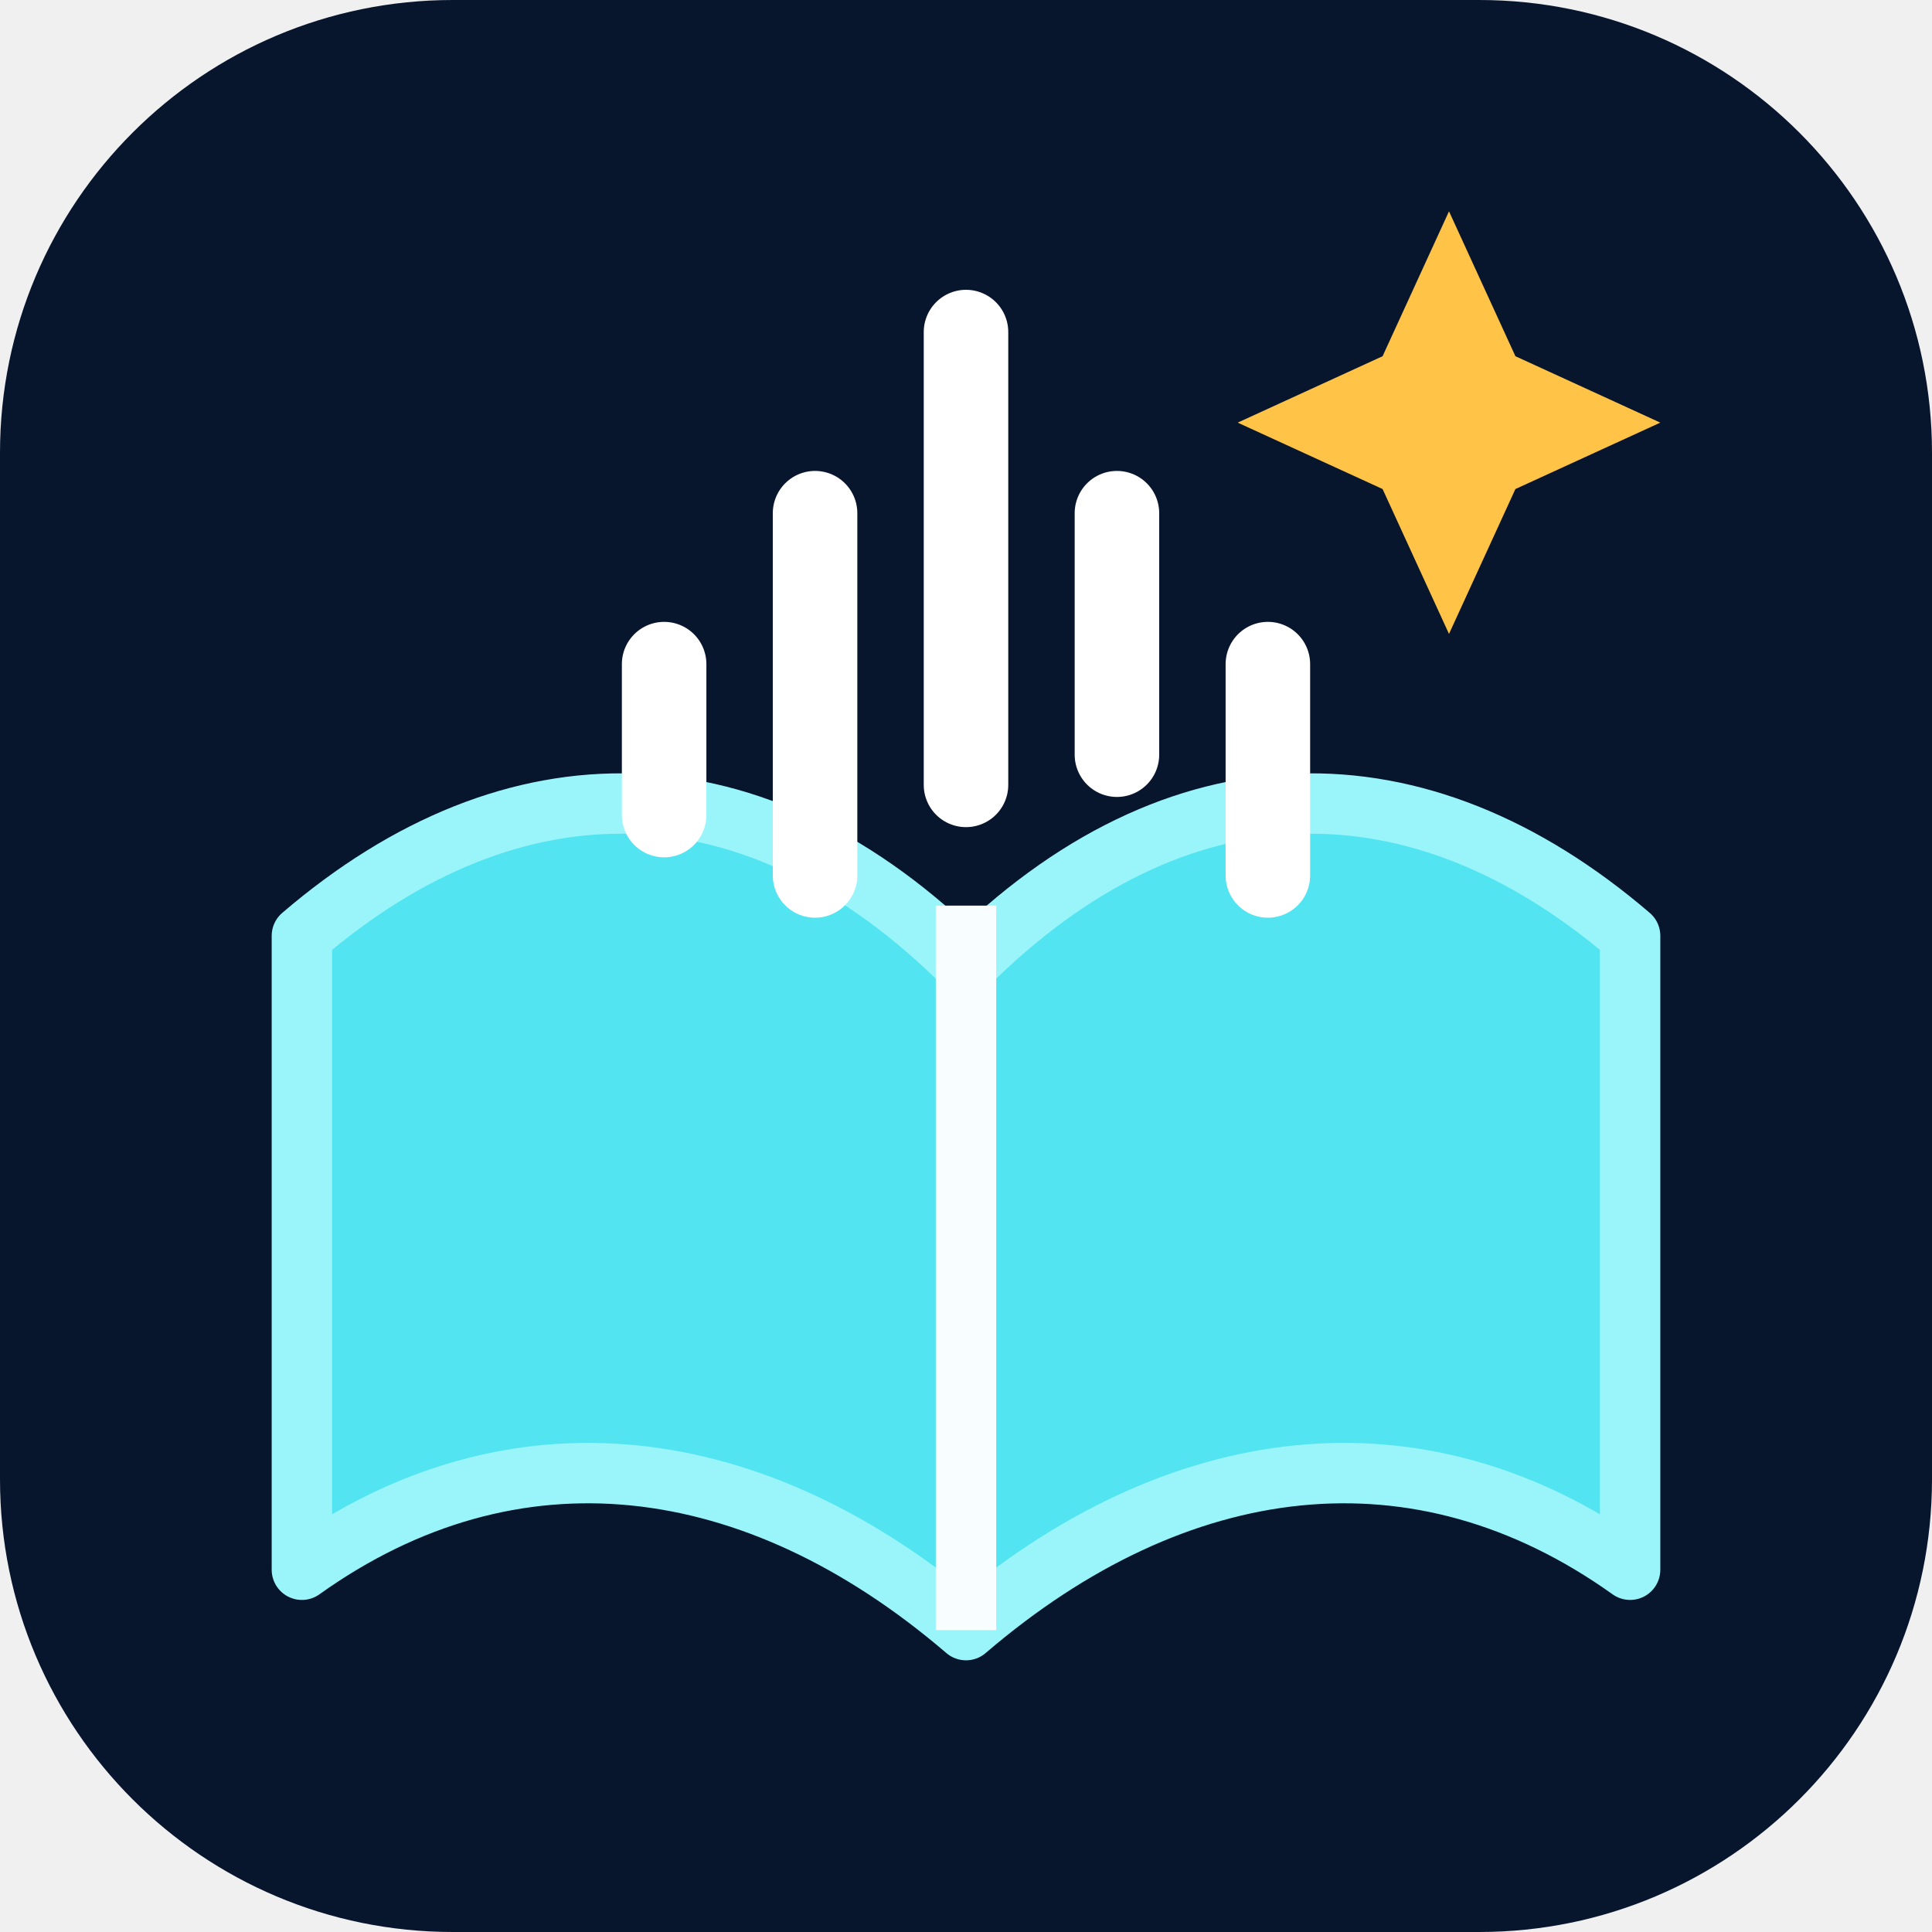
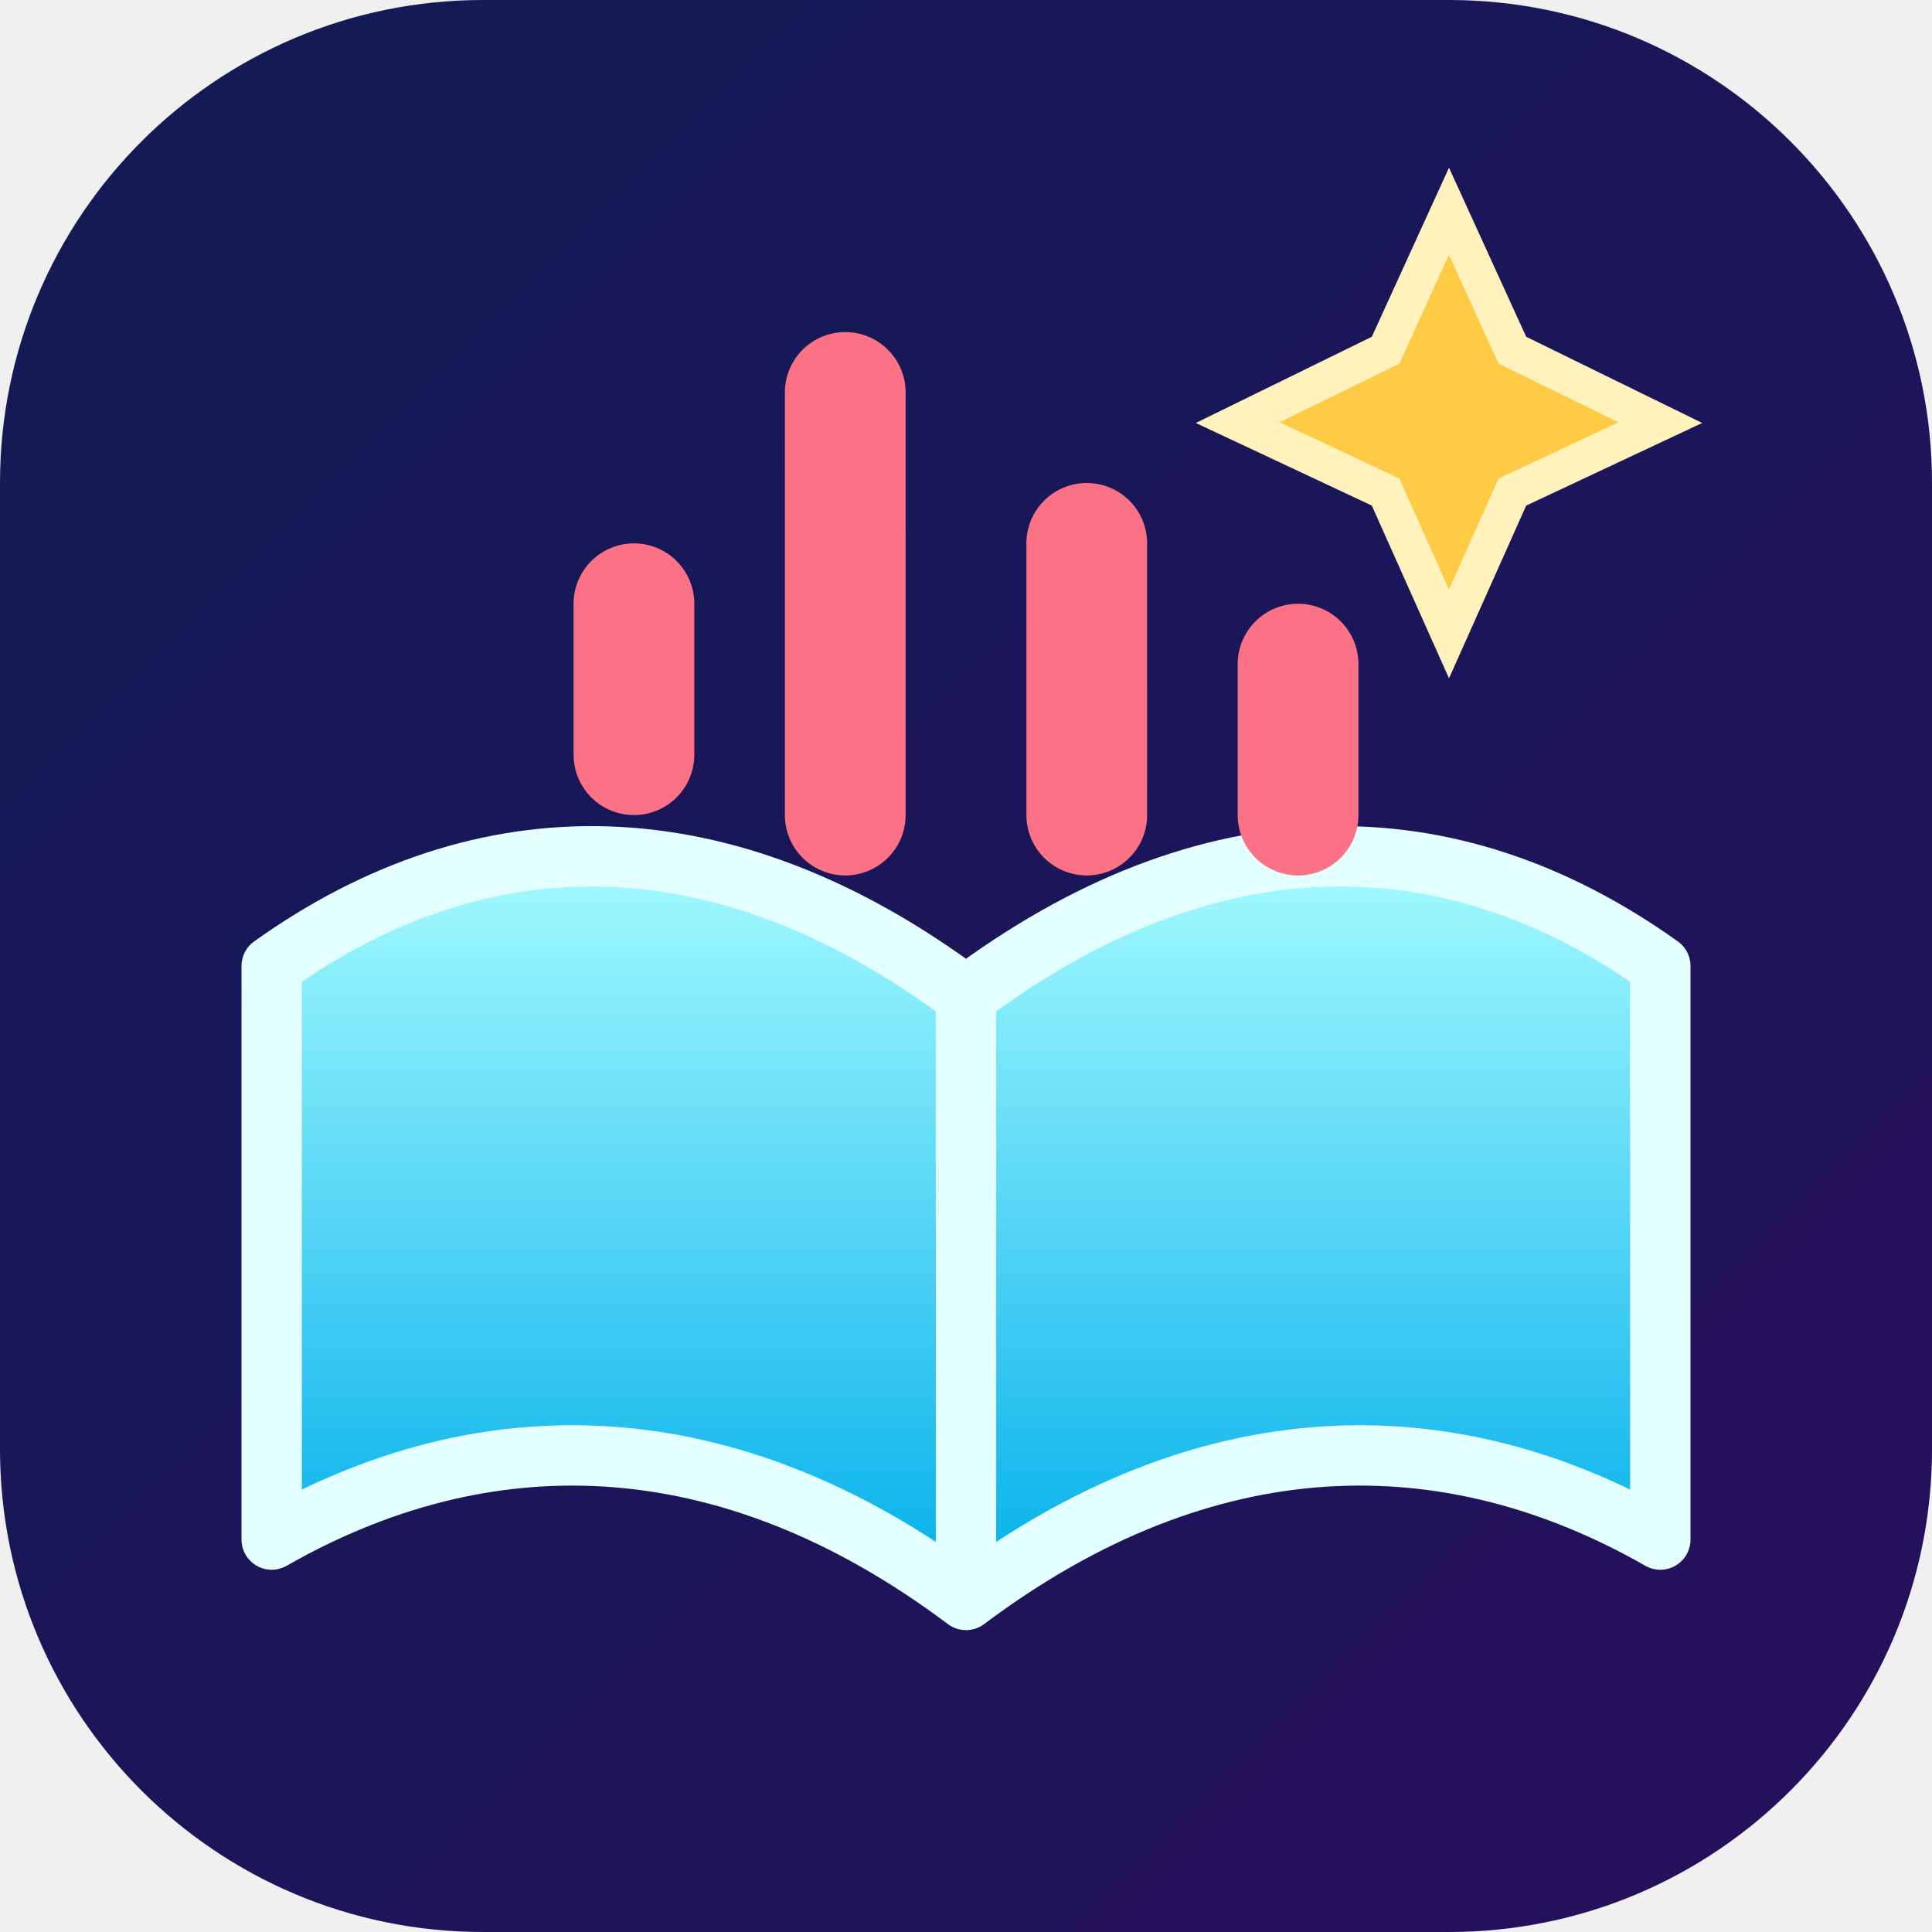
<svg xmlns="http://www.w3.org/2000/svg" viewBox="0 0 64 64">
-   <rect width="64" height="64" rx="15" fill="#07152d" />
-   <path d="M10 31c7-6 15-6 22 1v22c-7-6-15-7-22-2V31Zm44 0c-7-6-15-6-22 1v22c7-6 15-7 22-2V31Z" fill="#53e4f2" stroke="#9af5fa" stroke-width="2" stroke-linejoin="round" />
-   <path d="M32 30v24" stroke="#f8fdff" stroke-width="2" />
-   <path d="M22 27v-5m5 7V17m5 9V11m5 14V17m5 12v-7" stroke="#fff" stroke-width="2.8" stroke-linecap="round" />
-   <path d="M48 7l2.2 4.8L55 14l-4.8 2.2L48 21l-2.2-4.8L41 14l4.8-2.2L48 7Z" fill="#ffc447" />
+   <defs>
+     <linearGradient id="bg" x2="1" y2="1">
+       <stop stop-color="#111b55" />
+       <stop offset="1" stop-color="#25105c" />
+     </linearGradient>
+     <linearGradient id="book" x2="0" y2="1">
+       <stop stop-color="#a5fbff" />
+       <stop offset="1" stop-color="#00aeea" />
+     </linearGradient>
+   </defs>
+   <rect width="64" height="64" rx="16" fill="url(#bg)" />
+   <path d="M9 32c7-5 15-5 23 1v20c-8-6-16-6-23-2V32Zm46 0c-7-5-15-5-23 1v20c8-6 16-6 23-2V32Z" fill="url(#book)" stroke="#e3ffff" stroke-width="2" stroke-linejoin="round" />
+   <path d="M21 25v-5m7 7V13m8 14V18m7 9v-5" stroke="#fb7185" stroke-width="4" stroke-linecap="round" />
+   <path d="m48 7 2.1 4.6L55 14l-4.9 2.3L48 21l-2.1-4.7L41 14l4.9-2.4L48 7Z" fill="#ffcb45" stroke="#fff2bd" stroke-width="1.2" />
</svg>
